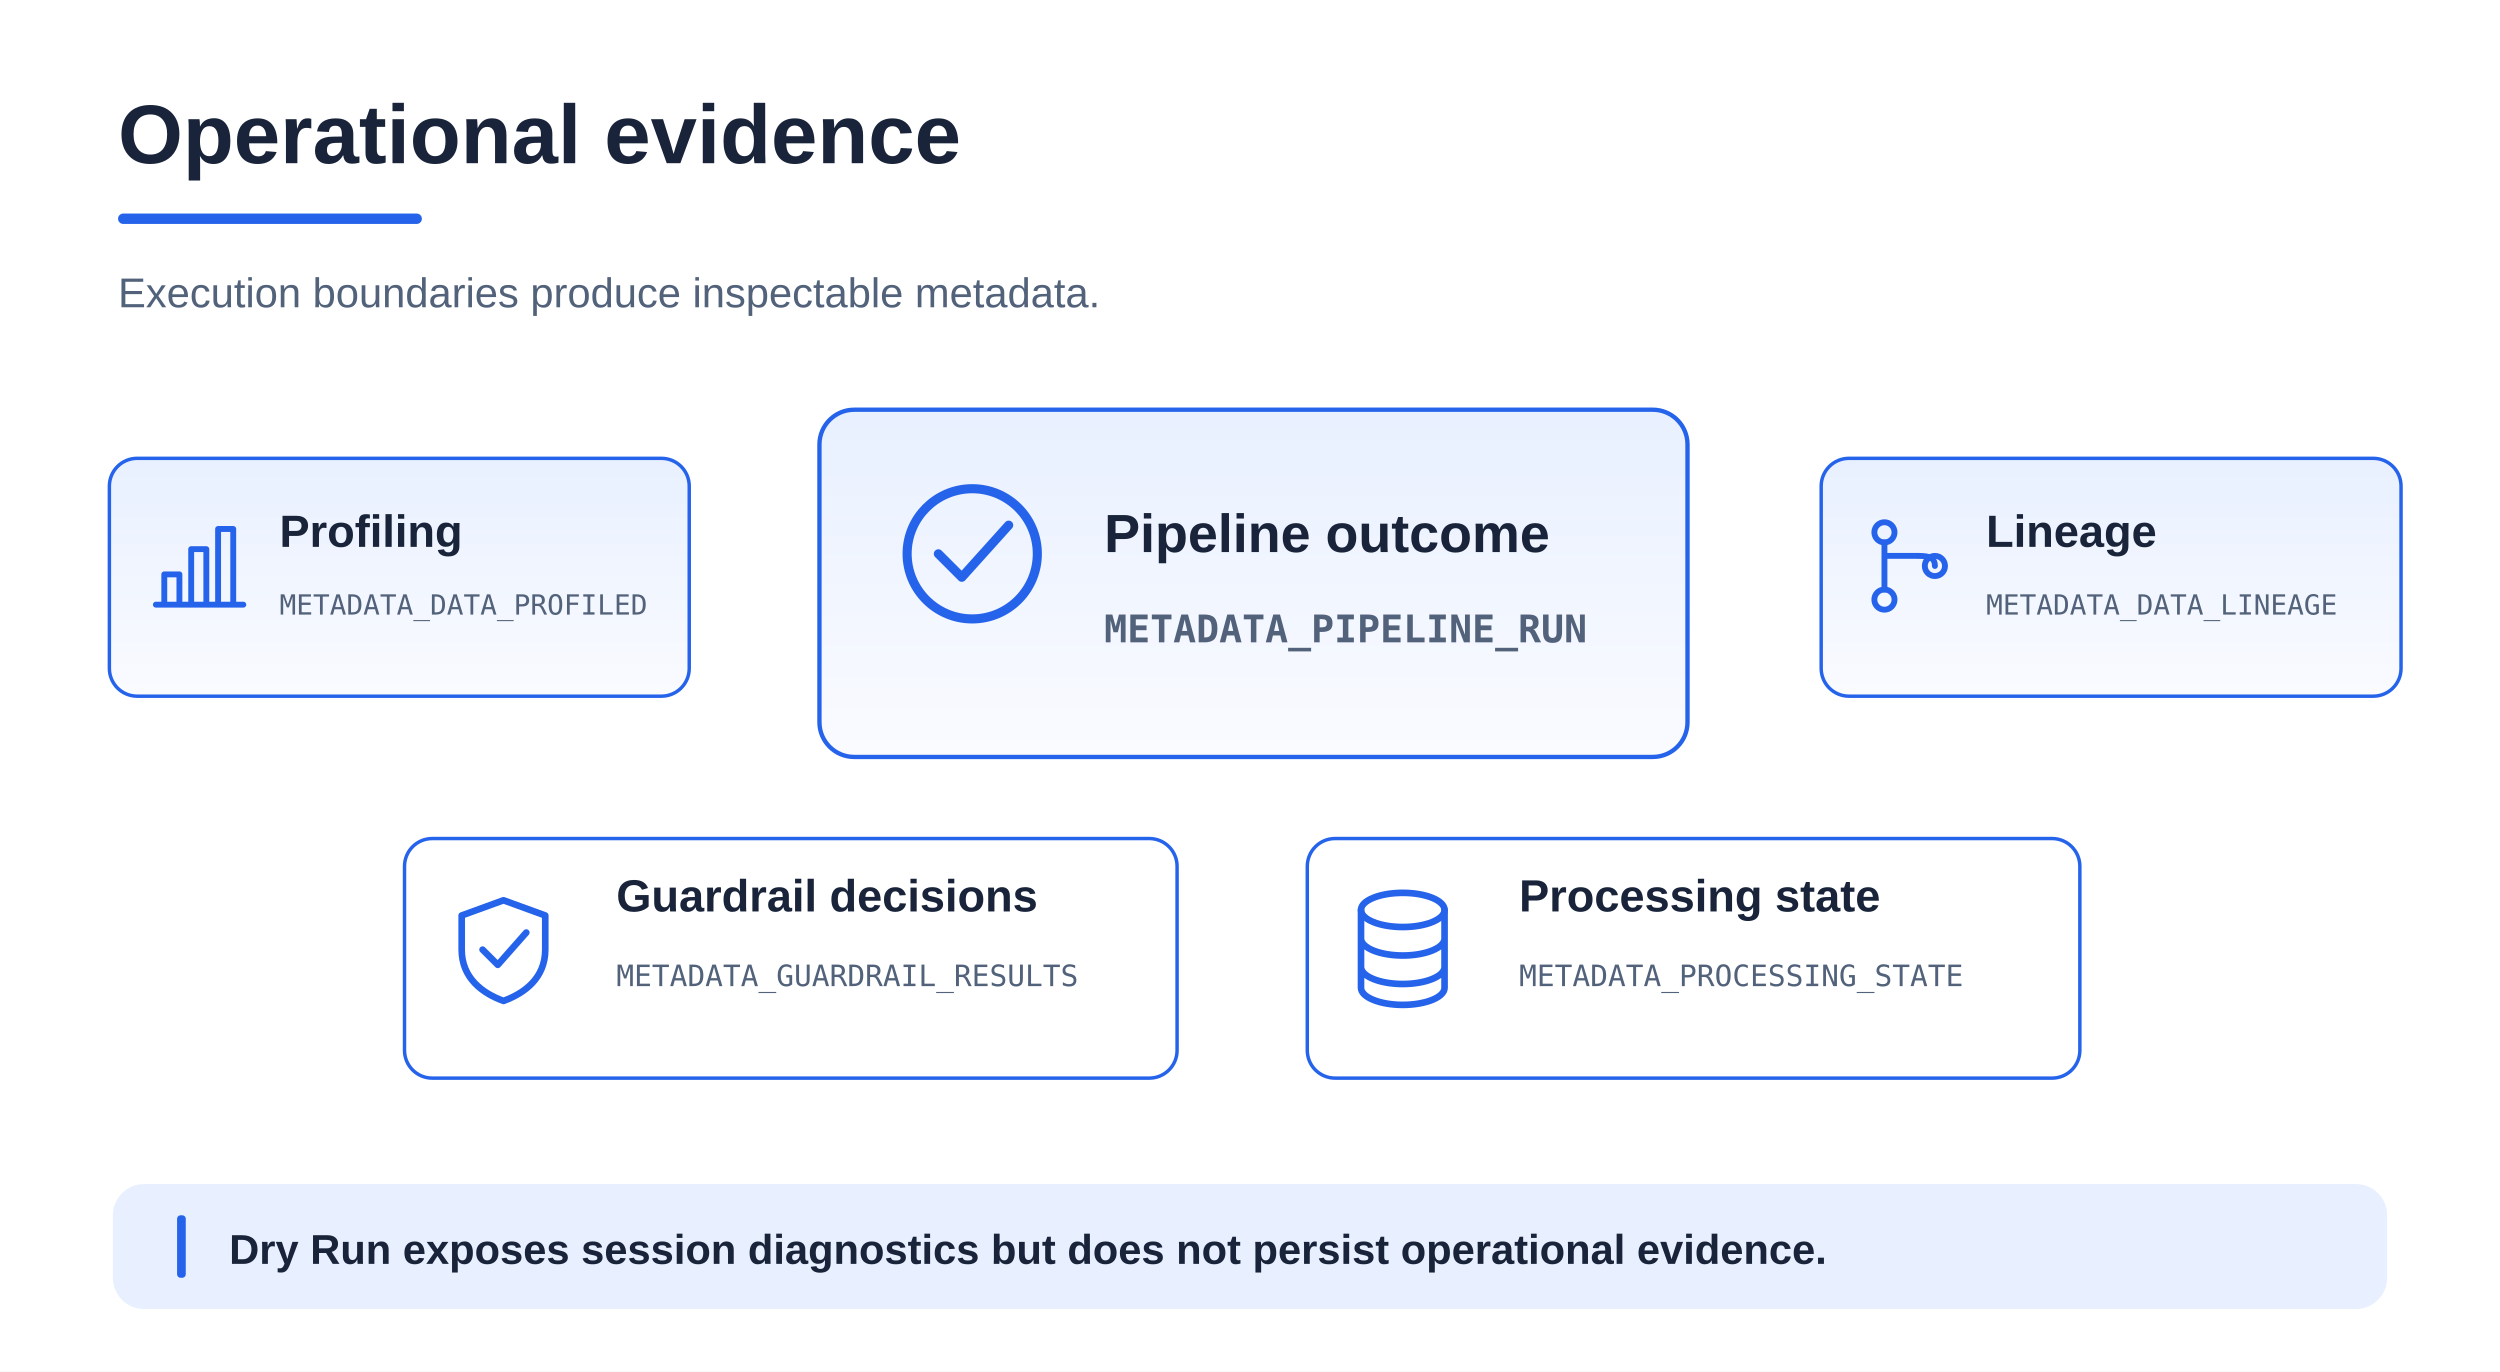
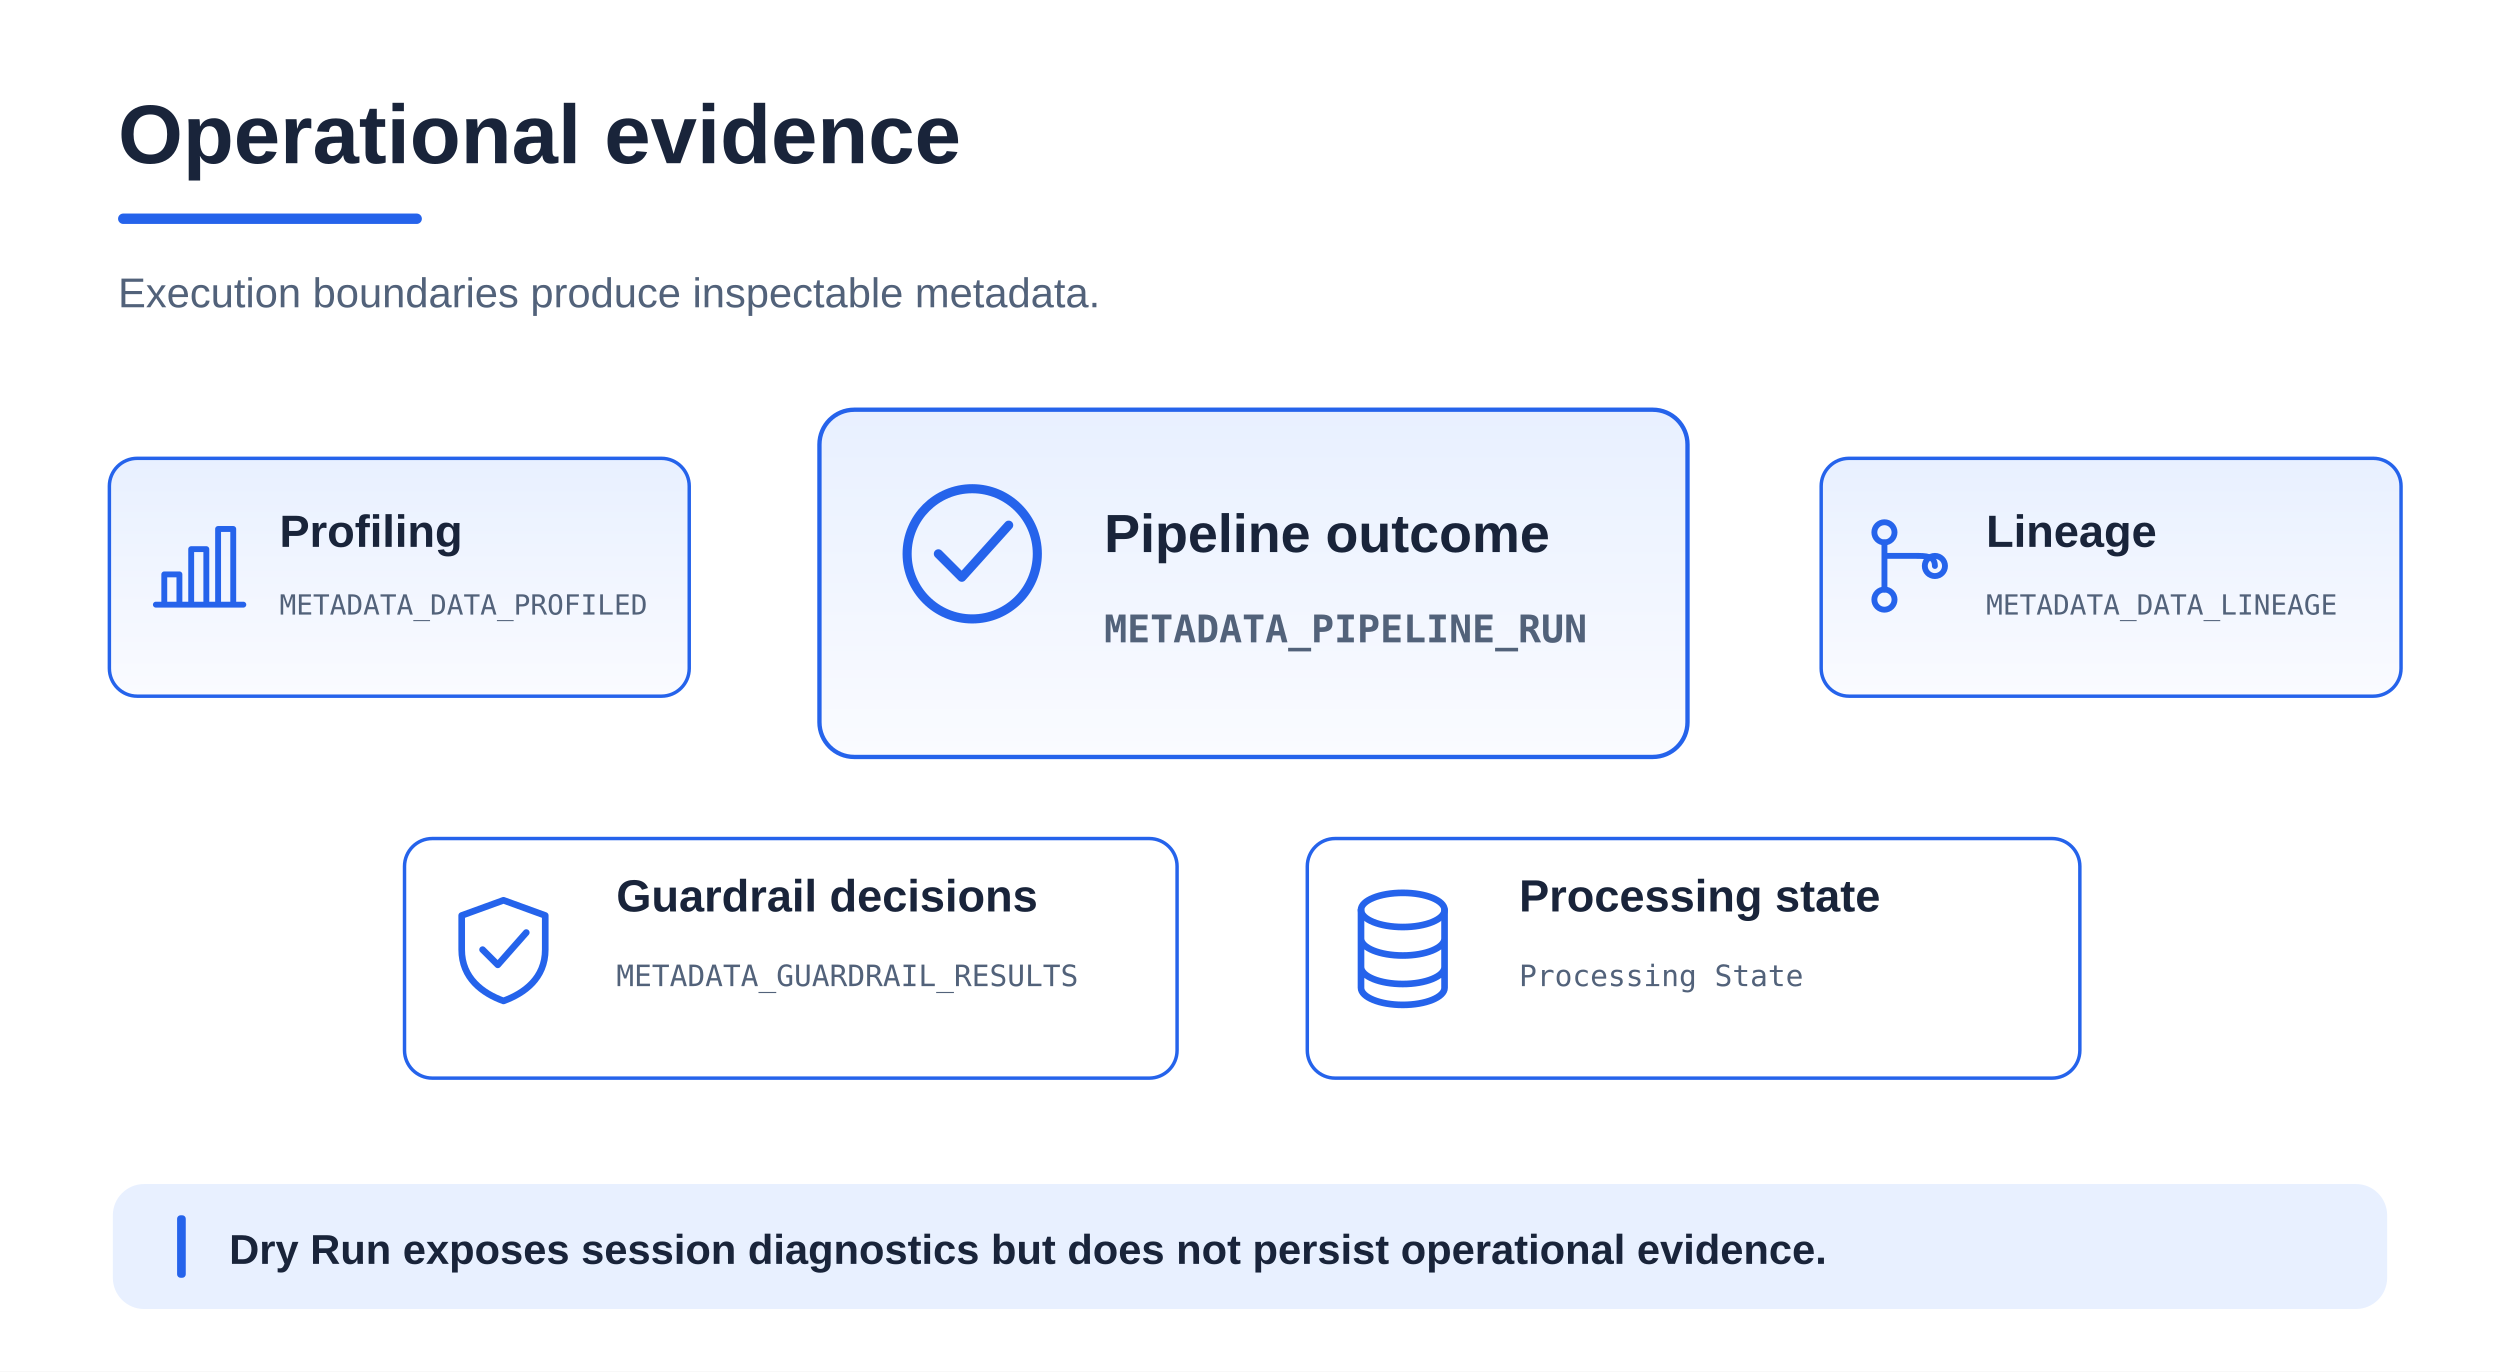
<svg xmlns="http://www.w3.org/2000/svg" width="1440" height="790" viewBox="0 0 1440 790" role="img" aria-label="Operational evidence">
  <defs>
    <linearGradient id="accent">
      <stop offset="0%" stop-color="#2563EB" />
      <stop offset="55%" stop-color="#2563EB" />
      <stop offset="100%" stop-color="#2563EB" />
    </linearGradient>
    <linearGradient id="bl" x2="0" y2="1">
      <stop offset="0%" stop-color="#E8F0FF" />
      <stop offset="100%" stop-color="#FAFBFF" />
    </linearGradient>
    <linearGradient id="gr" x2="0" y2="1">
      <stop offset="0%" stop-color="#E8F0FF" />
      <stop offset="100%" stop-color="#FAFBFF" />
    </linearGradient>
    <linearGradient id="aq" x2="0" y2="1">
      <stop offset="0%" stop-color="#E8F0FF" />
      <stop offset="100%" stop-color="#FAFBFF" />
    </linearGradient>
    <marker id="ar" markerWidth="8" markerHeight="8" refX="7" refY="4" orient="auto">
      <path d="M0 0L8 4L0 8Z" fill="#19243A" />
    </marker>
  </defs>
  <rect width="1440" height="790" fill="#fff" />
  <text x="68" y="94" fill="#19243A" font-family="Segoe UI,Arial,sans-serif" font-size="48" font-weight="700" text-anchor="start">Operational evidence</text>
  <rect x="68" y="123" width="175" height="6" rx="3" fill="url(#accent)" />
  <text x="68" y="177" fill="#52627A" font-family="Segoe UI,Arial,sans-serif" font-size="24" font-weight="400" text-anchor="start">Execution boundaries produce inspectable metadata.</text>
  <rect x="472" y="236" width="500" height="200" rx="20" fill="url(#gr)" stroke="#2563EB" stroke-width="2.5" />
  <g transform="translate(512 271) scale(1.5)" fill="none" stroke="#2563EB" stroke-width="3.5" stroke-linejoin="round" stroke-linecap="round">
    <circle cx="32" cy="32" r="25" />
    <path d="m19 32 9 9 18-20" />
  </g>
  <text x="636" y="318" fill="#19243A" font-family="Segoe UI,Arial,sans-serif" font-size="31" font-weight="700" text-anchor="start">Pipeline outcome</text>
  <text x="636" y="370" fill="#52627A" font-family="Cascadia Code,Consolas,monospace" font-size="22" font-weight="600" text-anchor="start">METADATA_PIPELINE_RUN</text>
  <rect x="63" y="264" width="334" height="137" rx="16" fill="url(#bl)" stroke="#2563EB" stroke-width="2" />
  <g transform="translate(83 295) scale(0.96875)" fill="none" stroke="#2563EB" stroke-width="3.5" stroke-linejoin="round" stroke-linecap="round">
    <path d="M12 55V37h9v18M28 55V22h9v33M44 55V10h9v45M7 55h52" />
  </g>
  <text x="161" y="315" fill="#19243A" font-family="Segoe UI,Arial,sans-serif" font-size="26" font-weight="700" text-anchor="start">Profiling</text>
  <text x="161" y="354" fill="#52627A" font-family="Cascadia Code,Consolas,monospace" font-size="16" font-weight="400" text-anchor="start">METADATA_DATA_PROFILED</text>
  <rect x="1049" y="264" width="334" height="137" rx="16" fill="url(#aq)" stroke="#2563EB" stroke-width="2" />
  <g transform="translate(1068 295) scale(0.96875)" fill="none" stroke="#2563EB" stroke-width="3.5" stroke-linejoin="round" stroke-linecap="round">
    <circle cx="18" cy="12" r="6" />
    <circle cx="18" cy="52" r="6" />
    <circle cx="48" cy="32" r="6" />
    <path d="M18 18v28M18 26h18c7 0 12 0 12 6" />
  </g>
  <text x="1144" y="315" fill="#19243A" font-family="Segoe UI,Arial,sans-serif" font-size="26" font-weight="700" text-anchor="start">Lineage</text>
  <text x="1144" y="354" fill="#52627A" font-family="Cascadia Code,Consolas,monospace" font-size="16" font-weight="400" text-anchor="start">METADATA_DATA_LINEAGE</text>
  <rect x="233" y="483" width="445" height="138" rx="16" fill="#fff" stroke="#2563EB" stroke-width="2" />
  <g transform="translate(255 512) scale(1.09375)" fill="none" stroke="#2563EB" stroke-width="3.5" stroke-linejoin="round" stroke-linecap="round">
    <path d="M32 6 54 14v18c0 15-11 23-22 27C21 55 10 47 10 32V14Z" />
    <path d="m21 32 8 8 15-17" />
  </g>
  <text x="355" y="525" fill="#19243A" font-family="Segoe UI,Arial,sans-serif" font-size="26" font-weight="700" text-anchor="start">Guardrail decisions</text>
  <text x="355" y="568" fill="#52627A" font-family="Cascadia Code,Consolas,monospace" font-size="17" font-weight="400" text-anchor="start">METADATA_GUARDRAIL_RESULTS</text>
  <rect x="753" y="483" width="445" height="138" rx="16" fill="#fff" stroke="#2563EB" stroke-width="2" />
  <g transform="translate(773 511) scale(1.09375)" fill="none" stroke="#2563EB" stroke-width="3.5" stroke-linejoin="round" stroke-linecap="round">
    <ellipse cx="32" cy="12" rx="22" ry="9" />
    <path d="M10 12v15c0 5 10 9 22 9s22-4 22-9V12M10 27v15c0 5 10 9 22 9s22-4 22-9V27M10 42v11c0 5 10 9 22 9s22-4 22-9V42" />
  </g>
  <text x="875" y="525" fill="#19243A" font-family="Segoe UI,Arial,sans-serif" font-size="26" font-weight="700" text-anchor="start">Processing state</text>
-   <text x="875" y="568" fill="#52627A" font-family="Cascadia Code,Consolas,monospace" font-size="17" font-weight="400" text-anchor="start">METADATA_PROCESSING_STATE</text>
+   <text x="875" y="568" fill="#52627A" font-family="Cascadia Code,Consolas,monospace" font-size="17" font-weight="400" text-anchor="start">Processing State</text>
  <rect x="65" y="682" width="1310" height="72" rx="18" fill="#E8F0FF" stroke="none" stroke-width="0" />
  <rect x="102" y="700" width="5" height="36" rx="2" fill="#2563EB" />
  <text x="132" y="728" fill="#19243A" font-family="Segoe UI,Arial,sans-serif" font-size="24" font-weight="600" text-anchor="start">Dry Run exposes session diagnostics but does not persist operational evidence.</text>
</svg>
